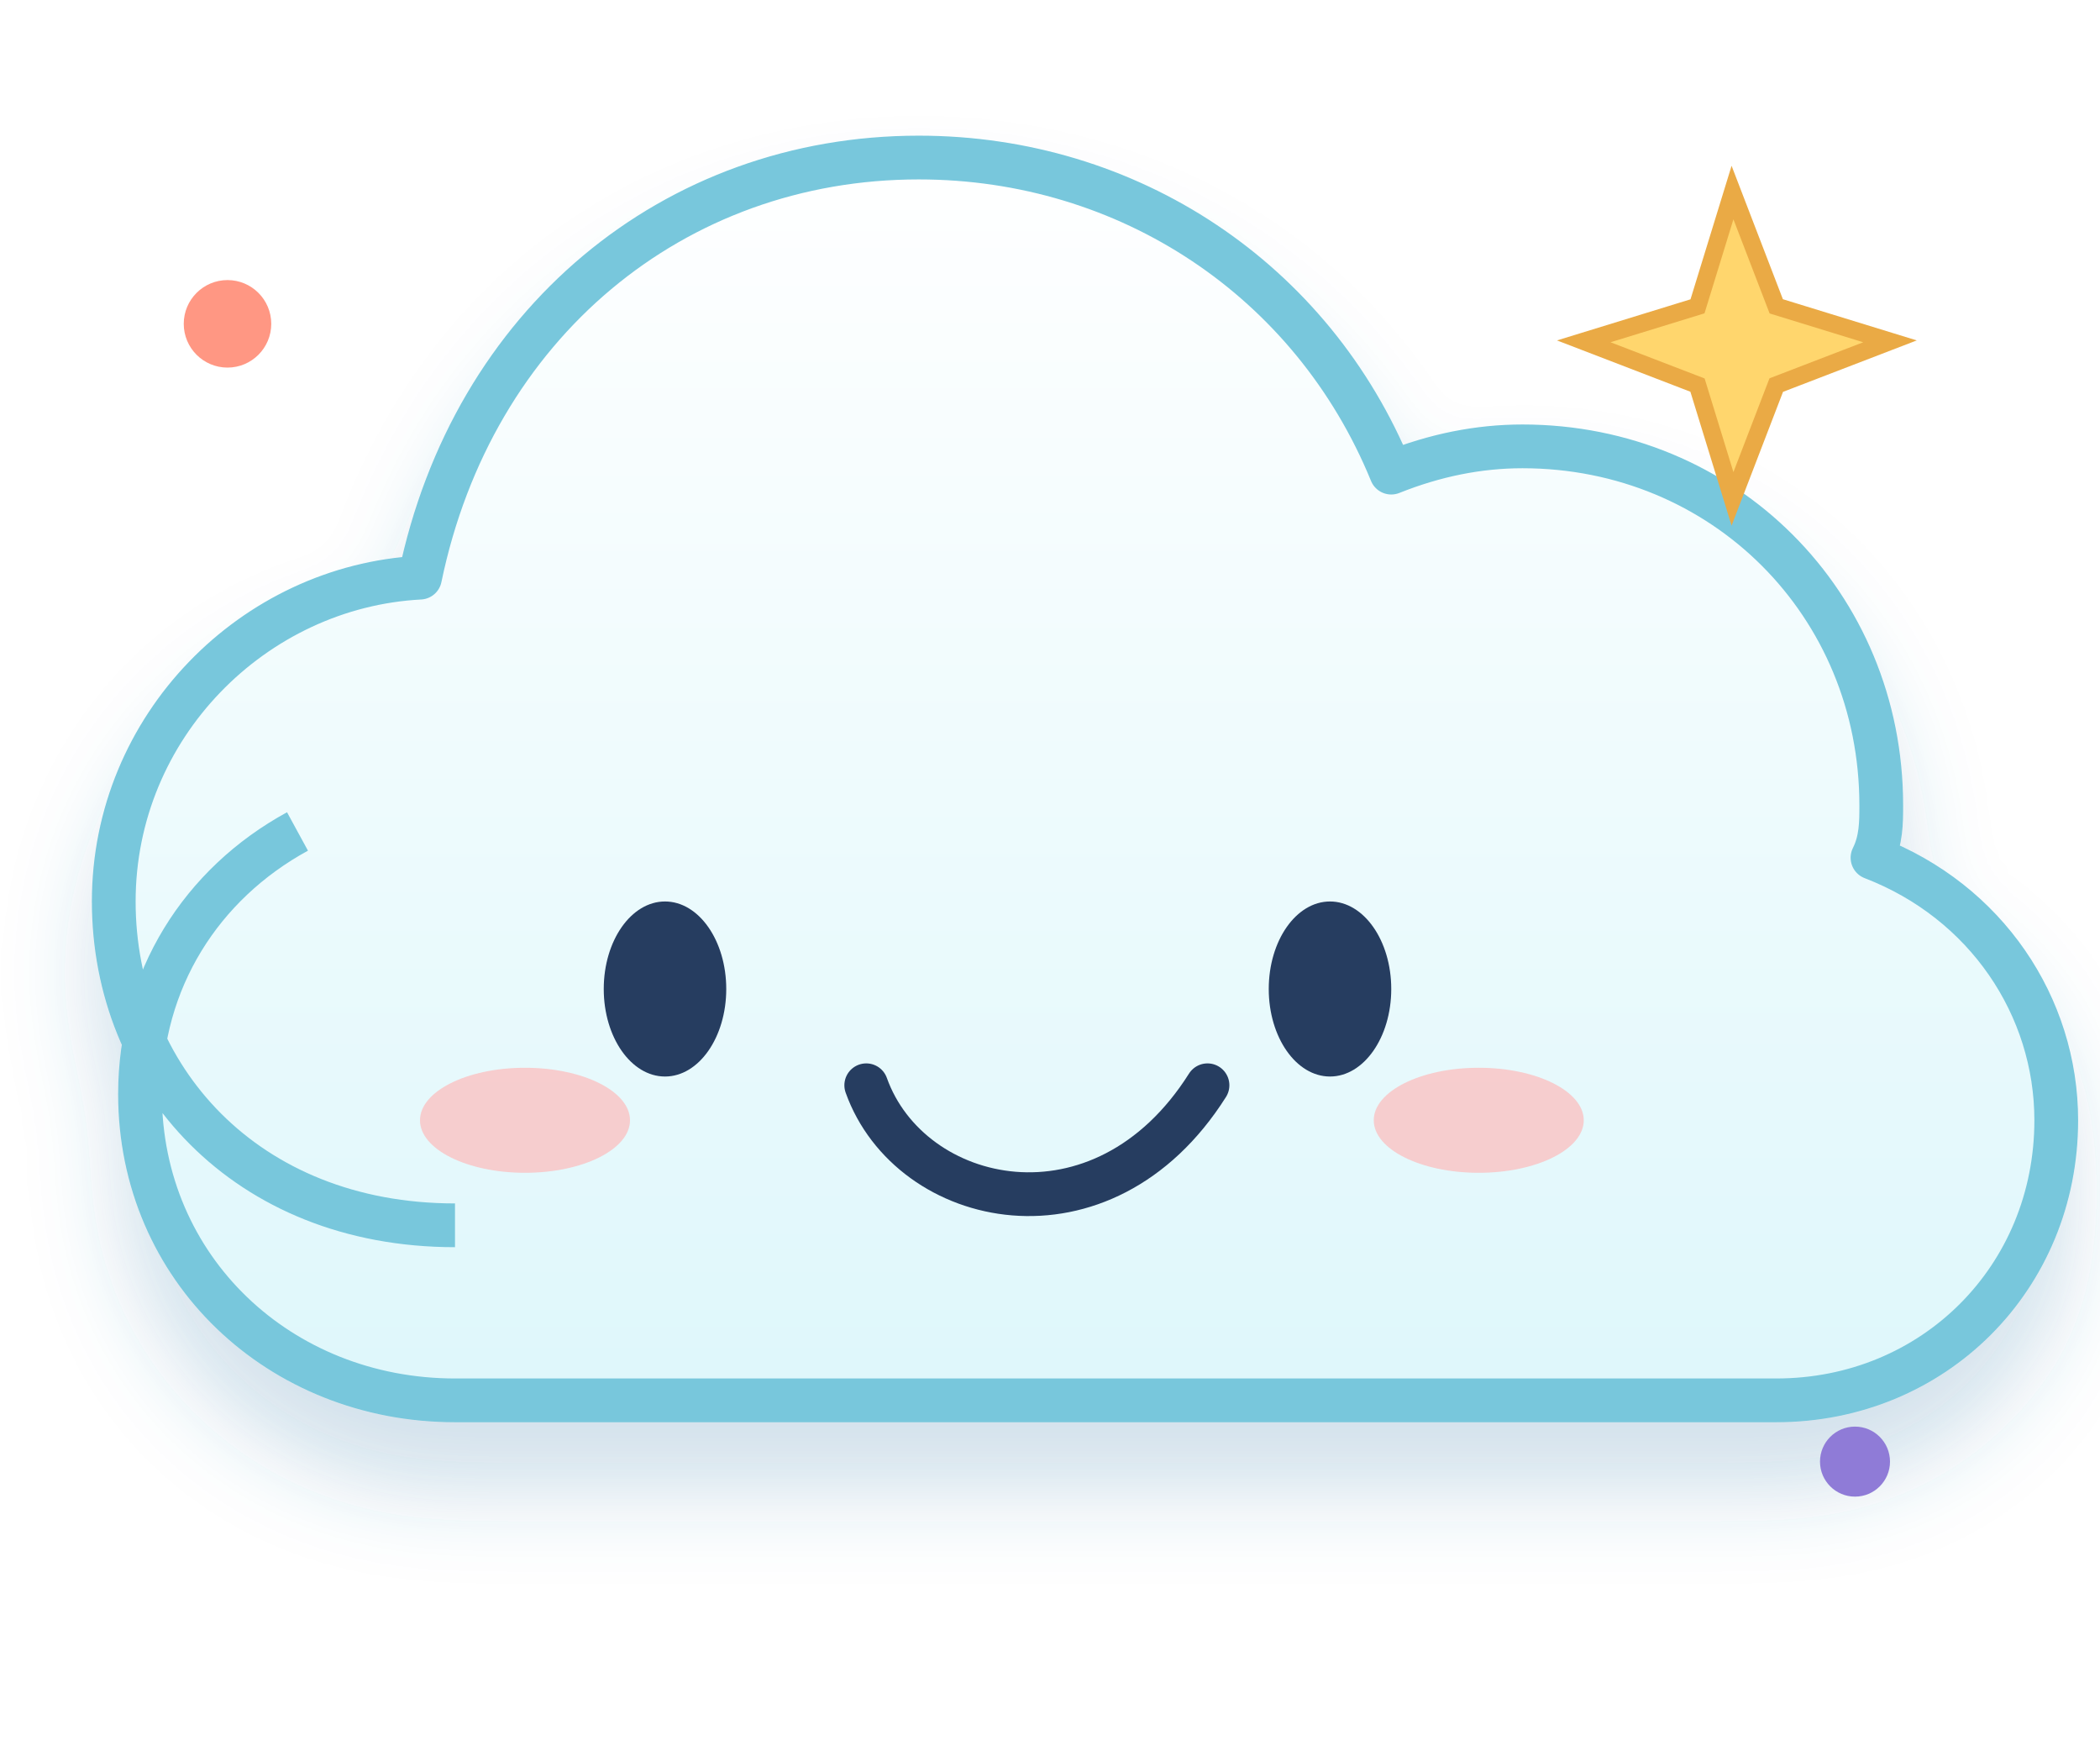
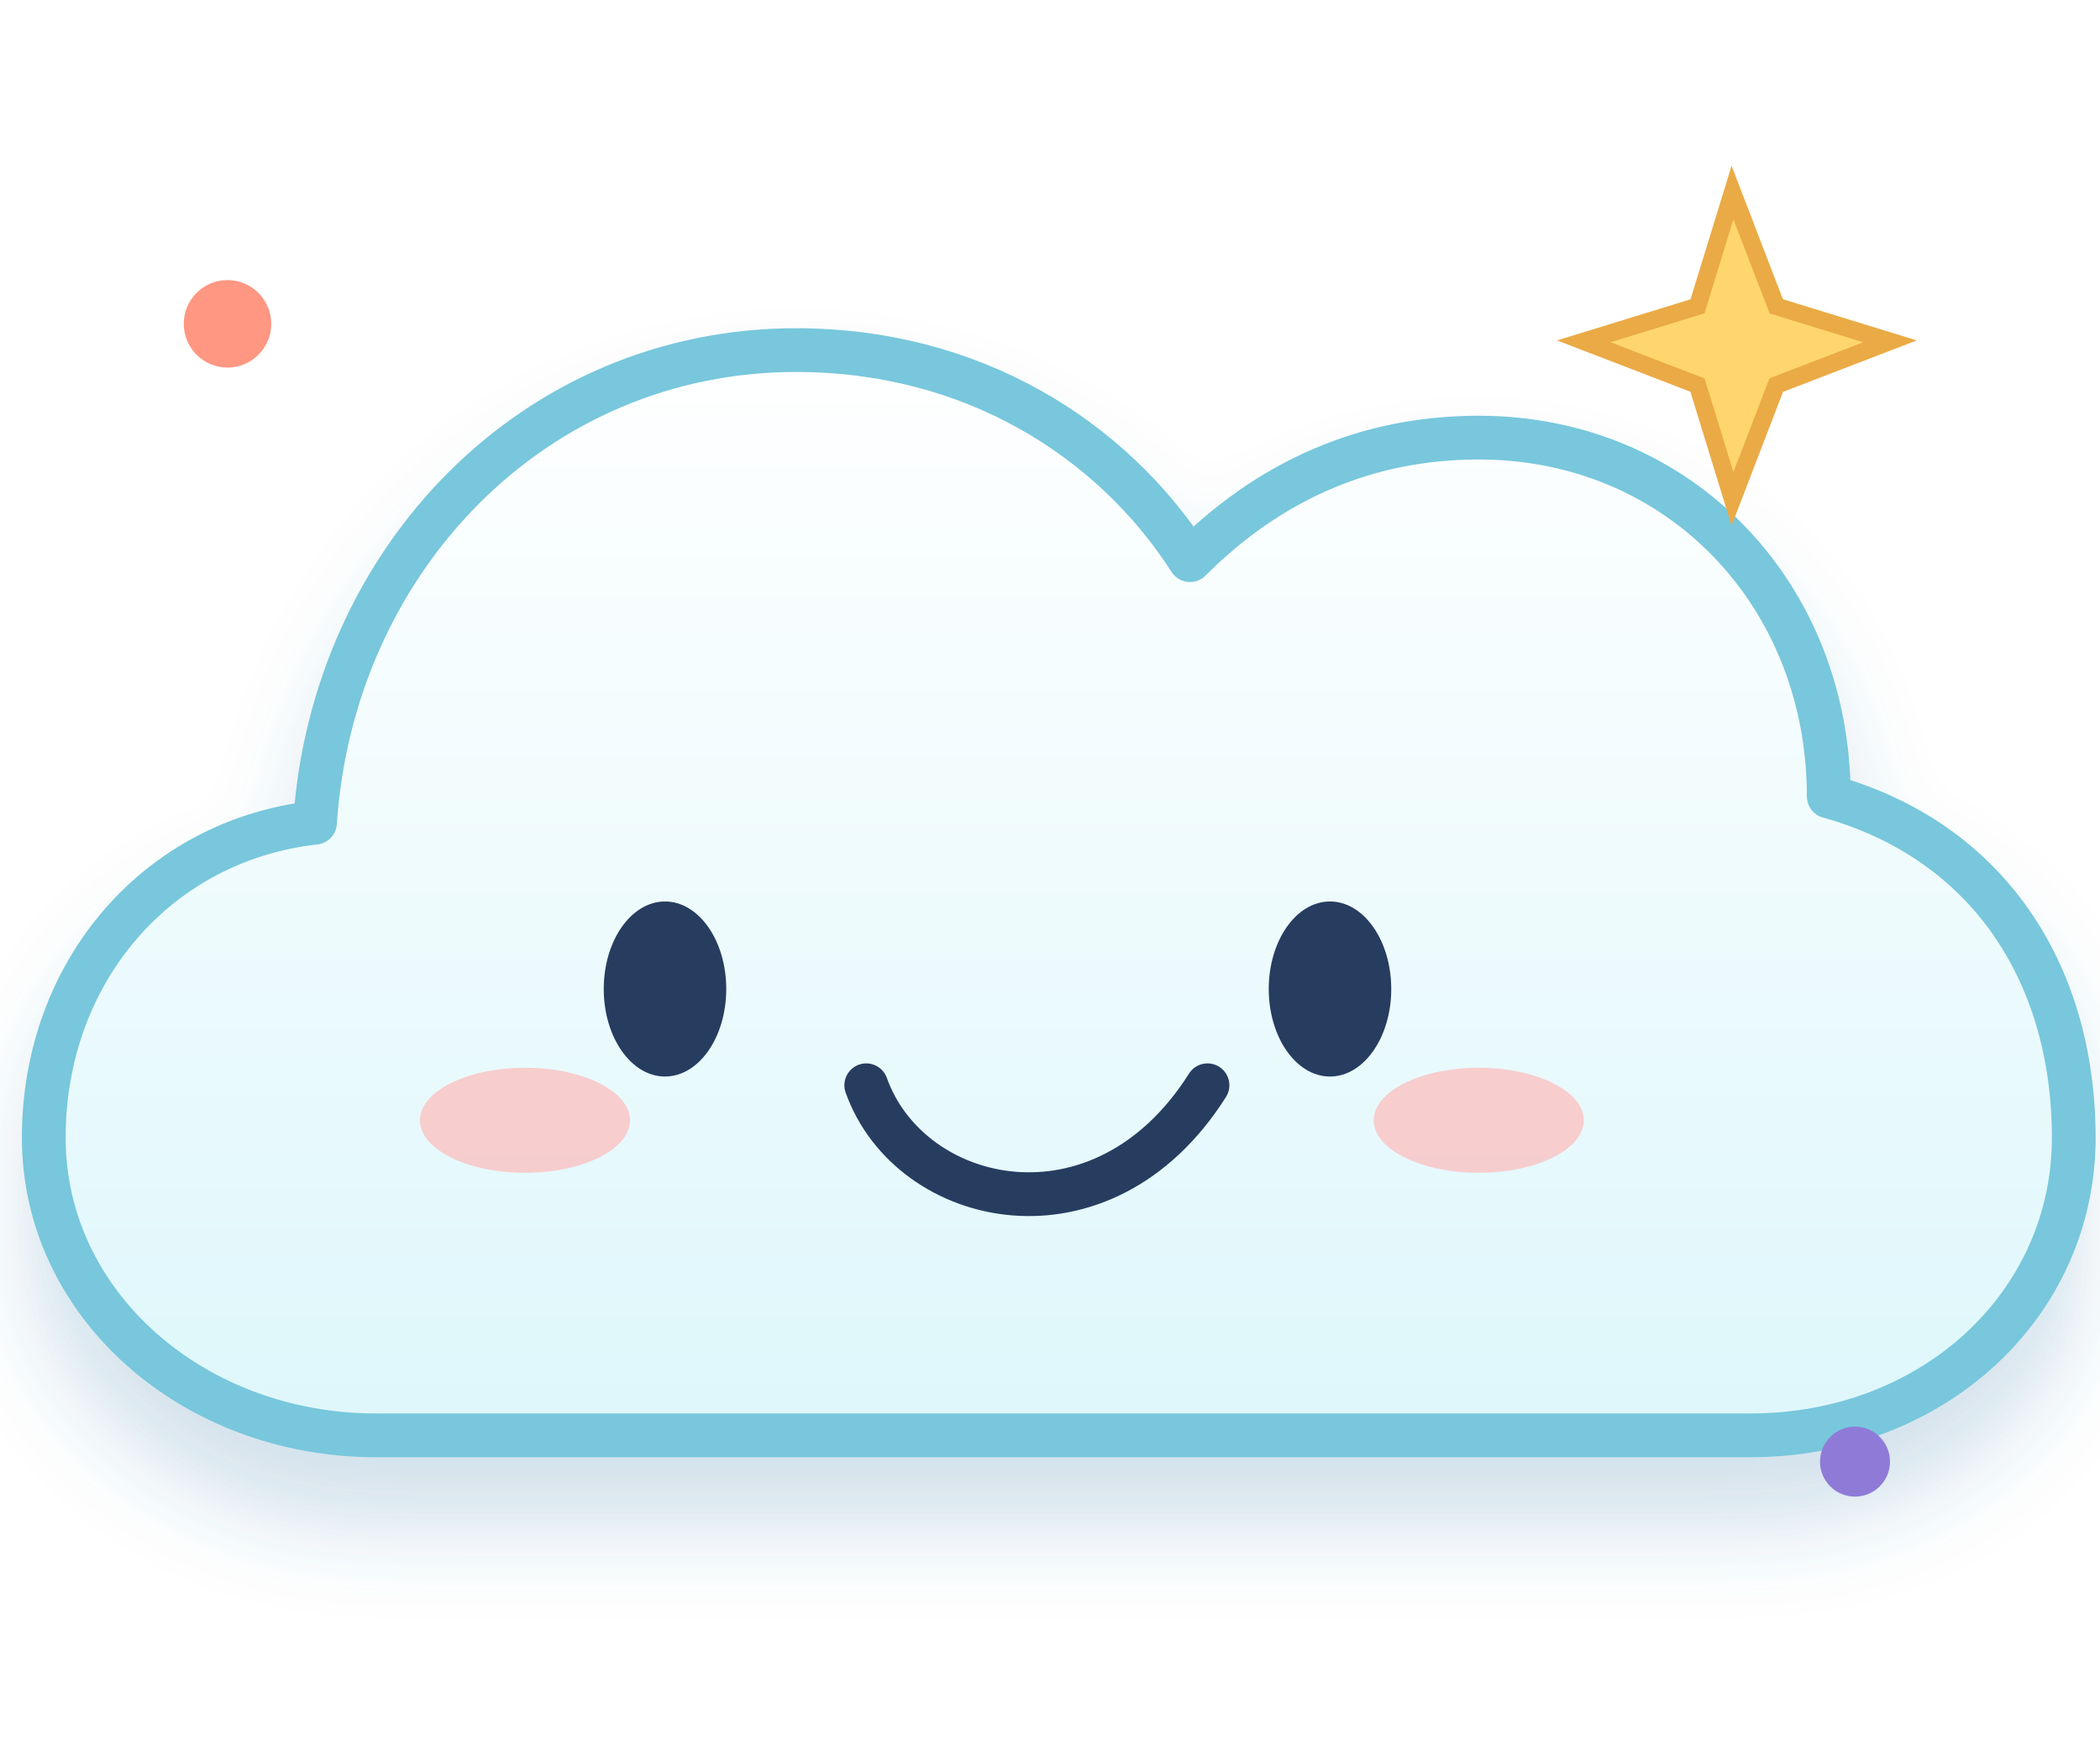
<svg xmlns="http://www.w3.org/2000/svg" viewBox="0 0 240 200" role="img" aria-labelledby="title">
  <defs>
    <filter id="shadow" x="-30%" y="-30%" width="160%" height="170%">
      <feDropShadow dx="0" dy="8" stdDeviation="5" flood-color="#357eaa" flood-opacity=".22" />
    </filter>
    <linearGradient id="cloud" x1="0" x2="0" y1="0" y2="1">
      <stop stop-color="#fff" />
      <stop offset="1" stop-color="#def7fb" />
    </linearGradient>
  </defs>
  <g filter="url(#shadow)">
-     <path d="M52 140c-24 0-39-17-39-37 0-20 16-36 35-37 6-29 29-48 57-48 24 0 45 14 54 36 5-2 10-3 15-3 23 0 41 18 41 41 0 2 0 4-1 6 13 5 21 17 21 30 0 18-14 32-32 32H52c-20 0-36-15-36-35 0-13 7-24 18-30" fill="url(#cloud)" stroke="#78c7dc" stroke-width="5" stroke-linejoin="round" />
+     <path d="M43 164C22 164 5 149 5 130c0-19 13-34 31-36 2-30 25-54 55-54 20 0 36 10 45 24 9-9 20-14 33-14 23 0 40 18 40 41 18 5 28 20 28 39 0 19-16 34-37 34H43Z" fill="url(#cloud)" stroke="#78c7dc" stroke-width="5" stroke-linejoin="round" />
    <ellipse cx="76" cy="113" rx="7" ry="10" fill="#253c60" />
    <ellipse cx="152" cy="113" rx="7" ry="10" fill="#253c60" />
    <ellipse cx="60" cy="128" rx="12" ry="6" fill="#ffb5b5" opacity=".65" />
    <ellipse cx="169" cy="128" rx="12" ry="6" fill="#ffb5b5" opacity=".65" />
    <path d="M99 124c5 14 27 19 39 0" fill="none" stroke="#253c60" stroke-width="5" stroke-linecap="round" />
  </g>
  <path d="m194 35 4-13 5 13 13 4-13 5-5 13-4-13-13-5z" fill="#ffd66d" stroke="#eaaa45" stroke-width="2" />
  <circle cx="26" cy="37" r="5" fill="#ff9783" />
  <circle cx="212" cy="167" r="4" fill="#8f7bd7" />
</svg>
